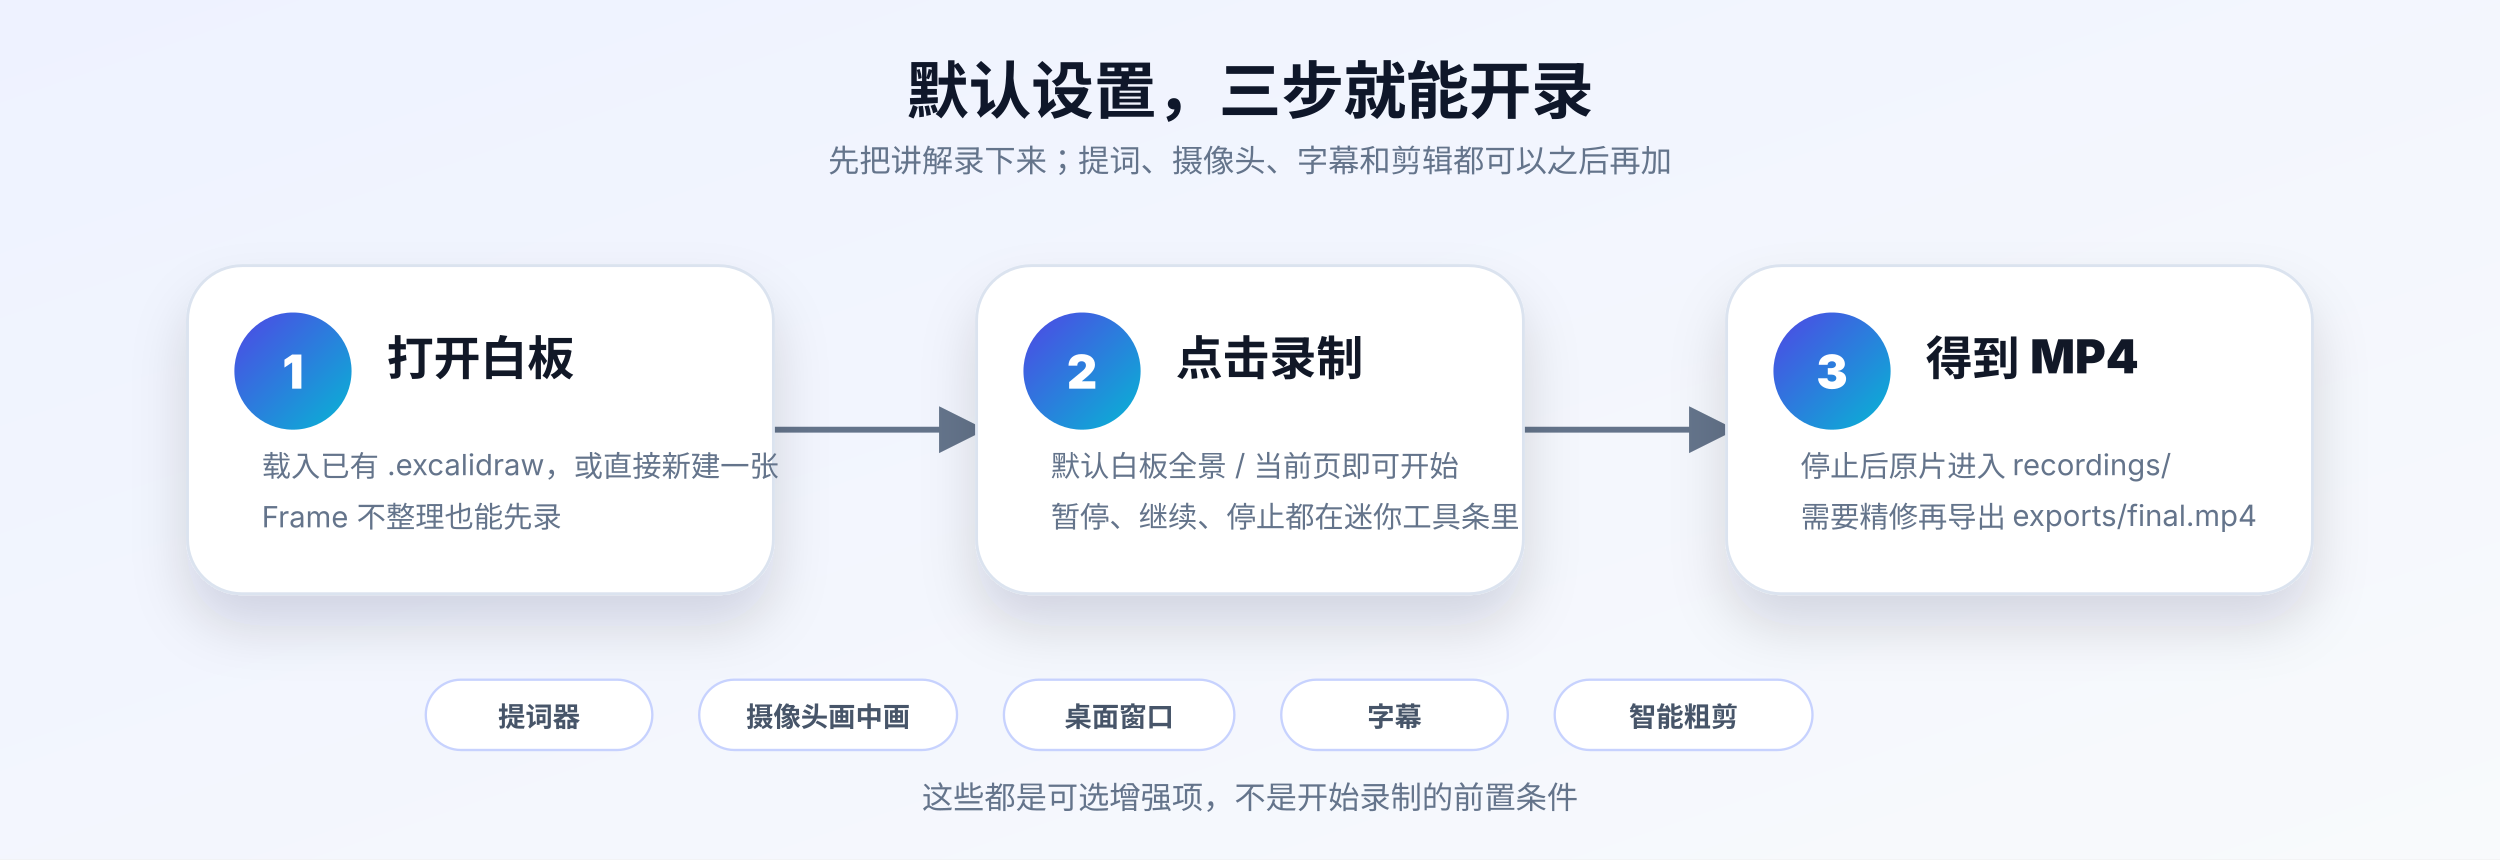
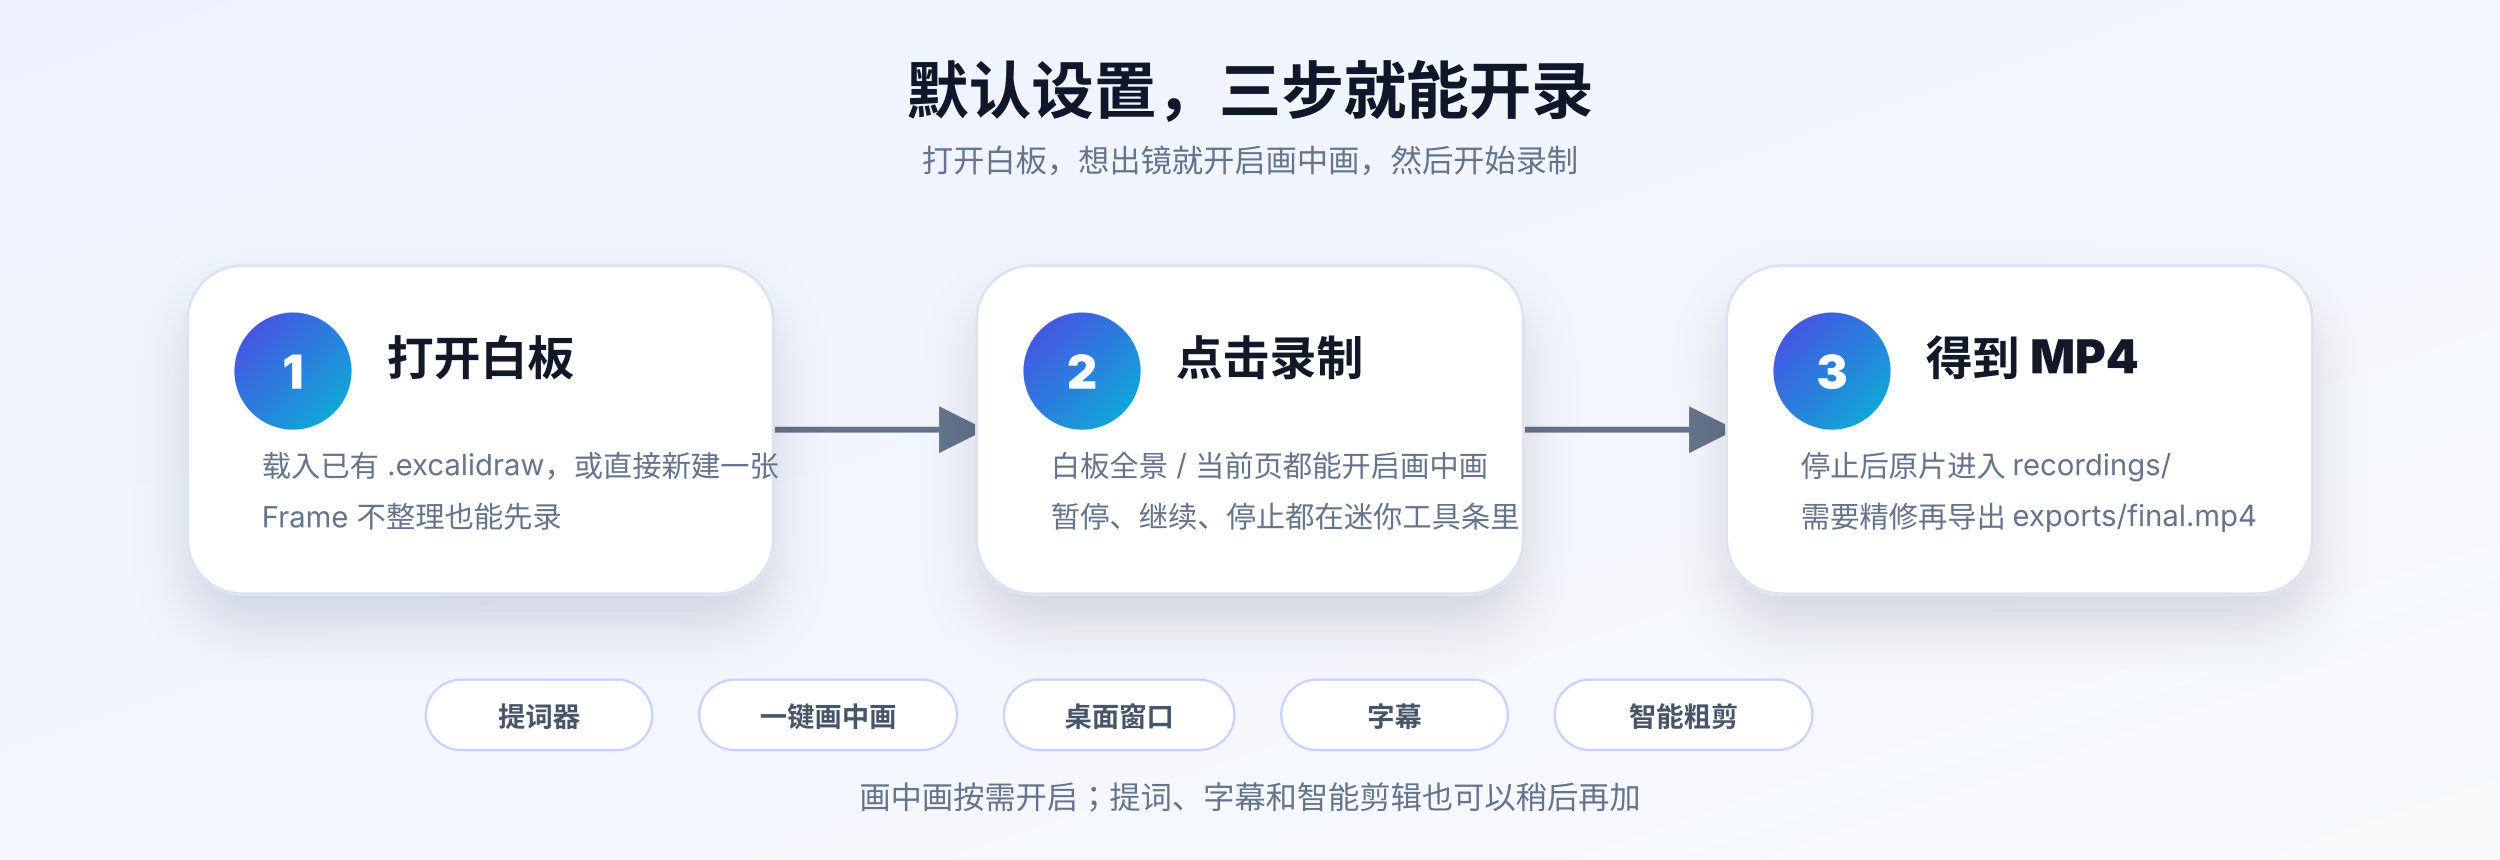
<svg xmlns="http://www.w3.org/2000/svg" width="1280" height="440" viewBox="0 0 1280 440" role="img" aria-labelledby="title desc">
  <defs>
    <linearGradient id="bg" x1="0" y1="0" x2="1" y2="1">
      <stop offset="0" stop-color="#eef2ff" />
      <stop offset="1" stop-color="#f8fafc" />
    </linearGradient>
    <linearGradient id="primary" x1="0" y1="0" x2="1" y2="1">
      <stop offset="0" stop-color="#4f46e5" />
      <stop offset="1" stop-color="#06b6d4" />
    </linearGradient>
    <filter id="shadow" x="-12%" y="-22%" width="124%" height="154%">
      <feDropShadow dx="0" dy="16" stdDeviation="14" flood-color="#0f172a" flood-opacity="0.14" />
    </filter>
    <marker id="arrow" viewBox="0 0 10 10" refX="8" refY="5" markerWidth="8" markerHeight="8" orient="auto-start-reverse">
      <path d="M0 0L10 5L0 10z" fill="#64748b" />
    </marker>
    <style>
      .t{font-family:-apple-system,BlinkMacSystemFont,"Segoe UI","PingFang SC","Microsoft YaHei",sans-serif}
      .title{fill:#0f172a;font-size:32px;font-weight:850}
      .sub{fill:#64748b;font-size:16px}
      .card{fill:#fff;stroke:#dbe3ef;stroke-width:1.5;rx:28;filter:url(#shadow)}
      .num{fill:url(#primary)}
      .numText{fill:#fff;font-size:24px;font-weight:850}
      .h{fill:#111827;font-size:24px;font-weight:850}
      .p{fill:#64748b;font-size:15px}
      .line{stroke:#64748b;stroke-width:3;fill:none;marker-end:url(#arrow)}
      .chip{fill:#fff;stroke:#c7d2fe;stroke-width:1.2;rx:18}
      .chipText{fill:#475569;font-size:14px;font-weight:650}
    </style>
  </defs>
  <rect width="1280" height="440" fill="url(#bg)" />
  <text x="640" y="58" class="t title" text-anchor="middle">默认设置，三步就能开录</text>
-   <text x="640" y="88" class="t sub" text-anchor="middle">先把讲解录下来；提词、摄像头、字幕和剪辑都可以之后再加</text>
+   <text x="640" y="88" class="t sub" text-anchor="middle">打开白板，想出镜就开启画中画，然后开始录制</text>
  <path class="line" d="M396 220h104" />
  <path class="line" d="M780 220h104" />
  <g transform="translate(96 136)">
    <rect class="card" width="300" height="168" />
    <circle class="num" cx="54" cy="54" r="30" />
    <text x="54" y="63" class="t numText" text-anchor="middle">1</text>
    <text x="102" y="56" class="t h">打开白板</text>
    <text x="38" y="108" class="t p">载入已有 .excalidraw，或直接新建一张</text>
    <text x="38" y="134" class="t p">Frame 不整理也能先录</text>
  </g>
  <g transform="translate(500 136)">
    <rect class="card" width="280" height="168" />
    <circle class="num" cx="54" cy="54" r="30" />
    <text x="54" y="63" class="t numText" text-anchor="middle">2</text>
    <text x="102" y="56" class="t h">点击录制</text>
-     <text x="38" y="108" class="t p">默认白板全景 / 当前页即可开始</text>
+     <text x="38" y="108" class="t p">白板全景 / 当前页都能开启画中画</text>
    <text x="38" y="134" class="t p">暂停、继续、停止都在迷你工具条里</text>
  </g>
  <g transform="translate(884 136)">
    <rect class="card" width="300" height="168" />
    <circle class="num" cx="54" cy="54" r="30" />
    <text x="54" y="63" class="t numText" text-anchor="middle">3</text>
    <text x="102" y="56" class="t h">得到 MP4</text>
    <text x="38" y="108" class="t p">停止后原片进入 recordings/</text>
    <text x="38" y="134" class="t p">需要精修再导出 exports/final.mp4</text>
  </g>
  <g transform="translate(218 348)">
    <rect class="chip" width="116" height="36" />
    <text x="58" y="24" class="t chipText" text-anchor="middle">提词器</text>
  </g>
  <g transform="translate(358 348)">
    <rect class="chip" width="132" height="36" />
-     <text x="66" y="24" class="t chipText" text-anchor="middle">摄像头画中画</text>
+     <text x="66" y="24" class="t chipText" text-anchor="middle">一键画中画</text>
  </g>
  <g transform="translate(514 348)">
    <rect class="chip" width="118" height="36" />
    <text x="59" y="24" class="t chipText" text-anchor="middle">桌面窗口</text>
  </g>
  <g transform="translate(656 348)">
    <rect class="chip" width="116" height="36" />
    <text x="58" y="24" class="t chipText" text-anchor="middle">字幕</text>
  </g>
  <g transform="translate(796 348)">
    <rect class="chip" width="132" height="36" />
    <text x="66" y="24" class="t chipText" text-anchor="middle">智能粗剪</text>
  </g>
-   <text x="640" y="414" class="t sub" text-anchor="middle">这些都是可选增强项，不是开始录制的前置条件</text>
+   <text x="640" y="414" class="t sub" text-anchor="middle">画中画按需开启；提词、字幕和智能剪辑也可以稍后再加</text>
</svg>
